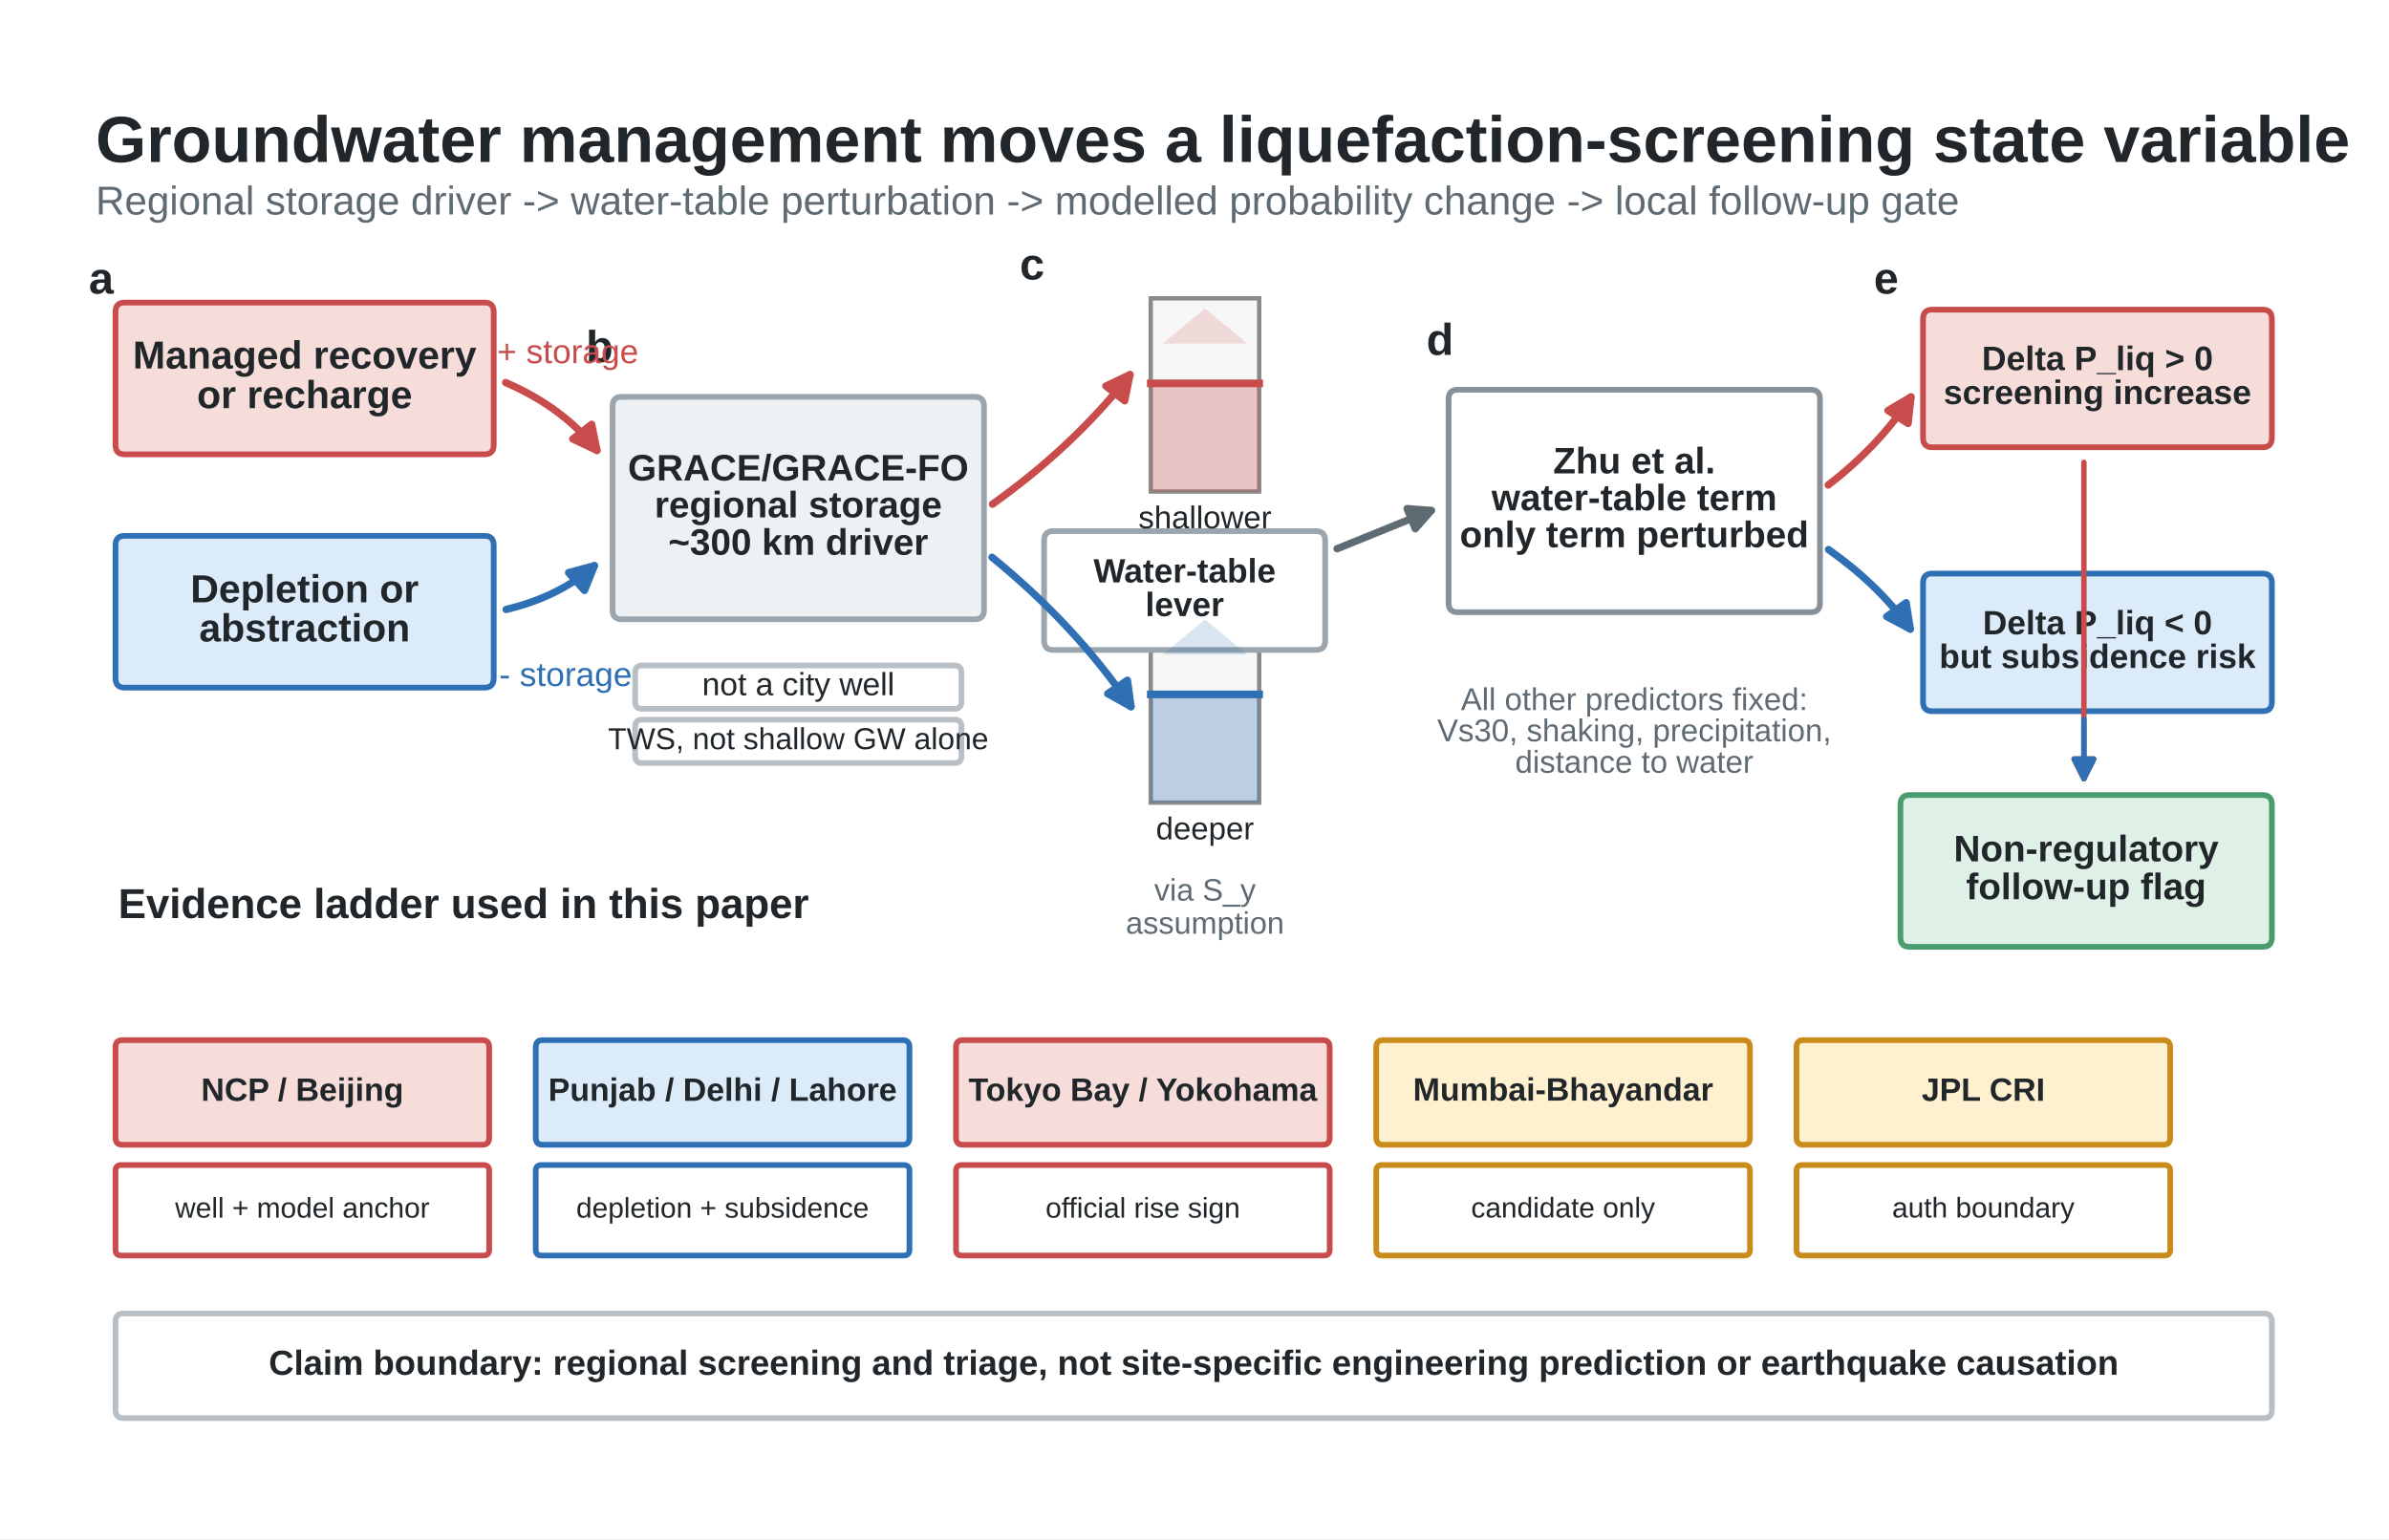
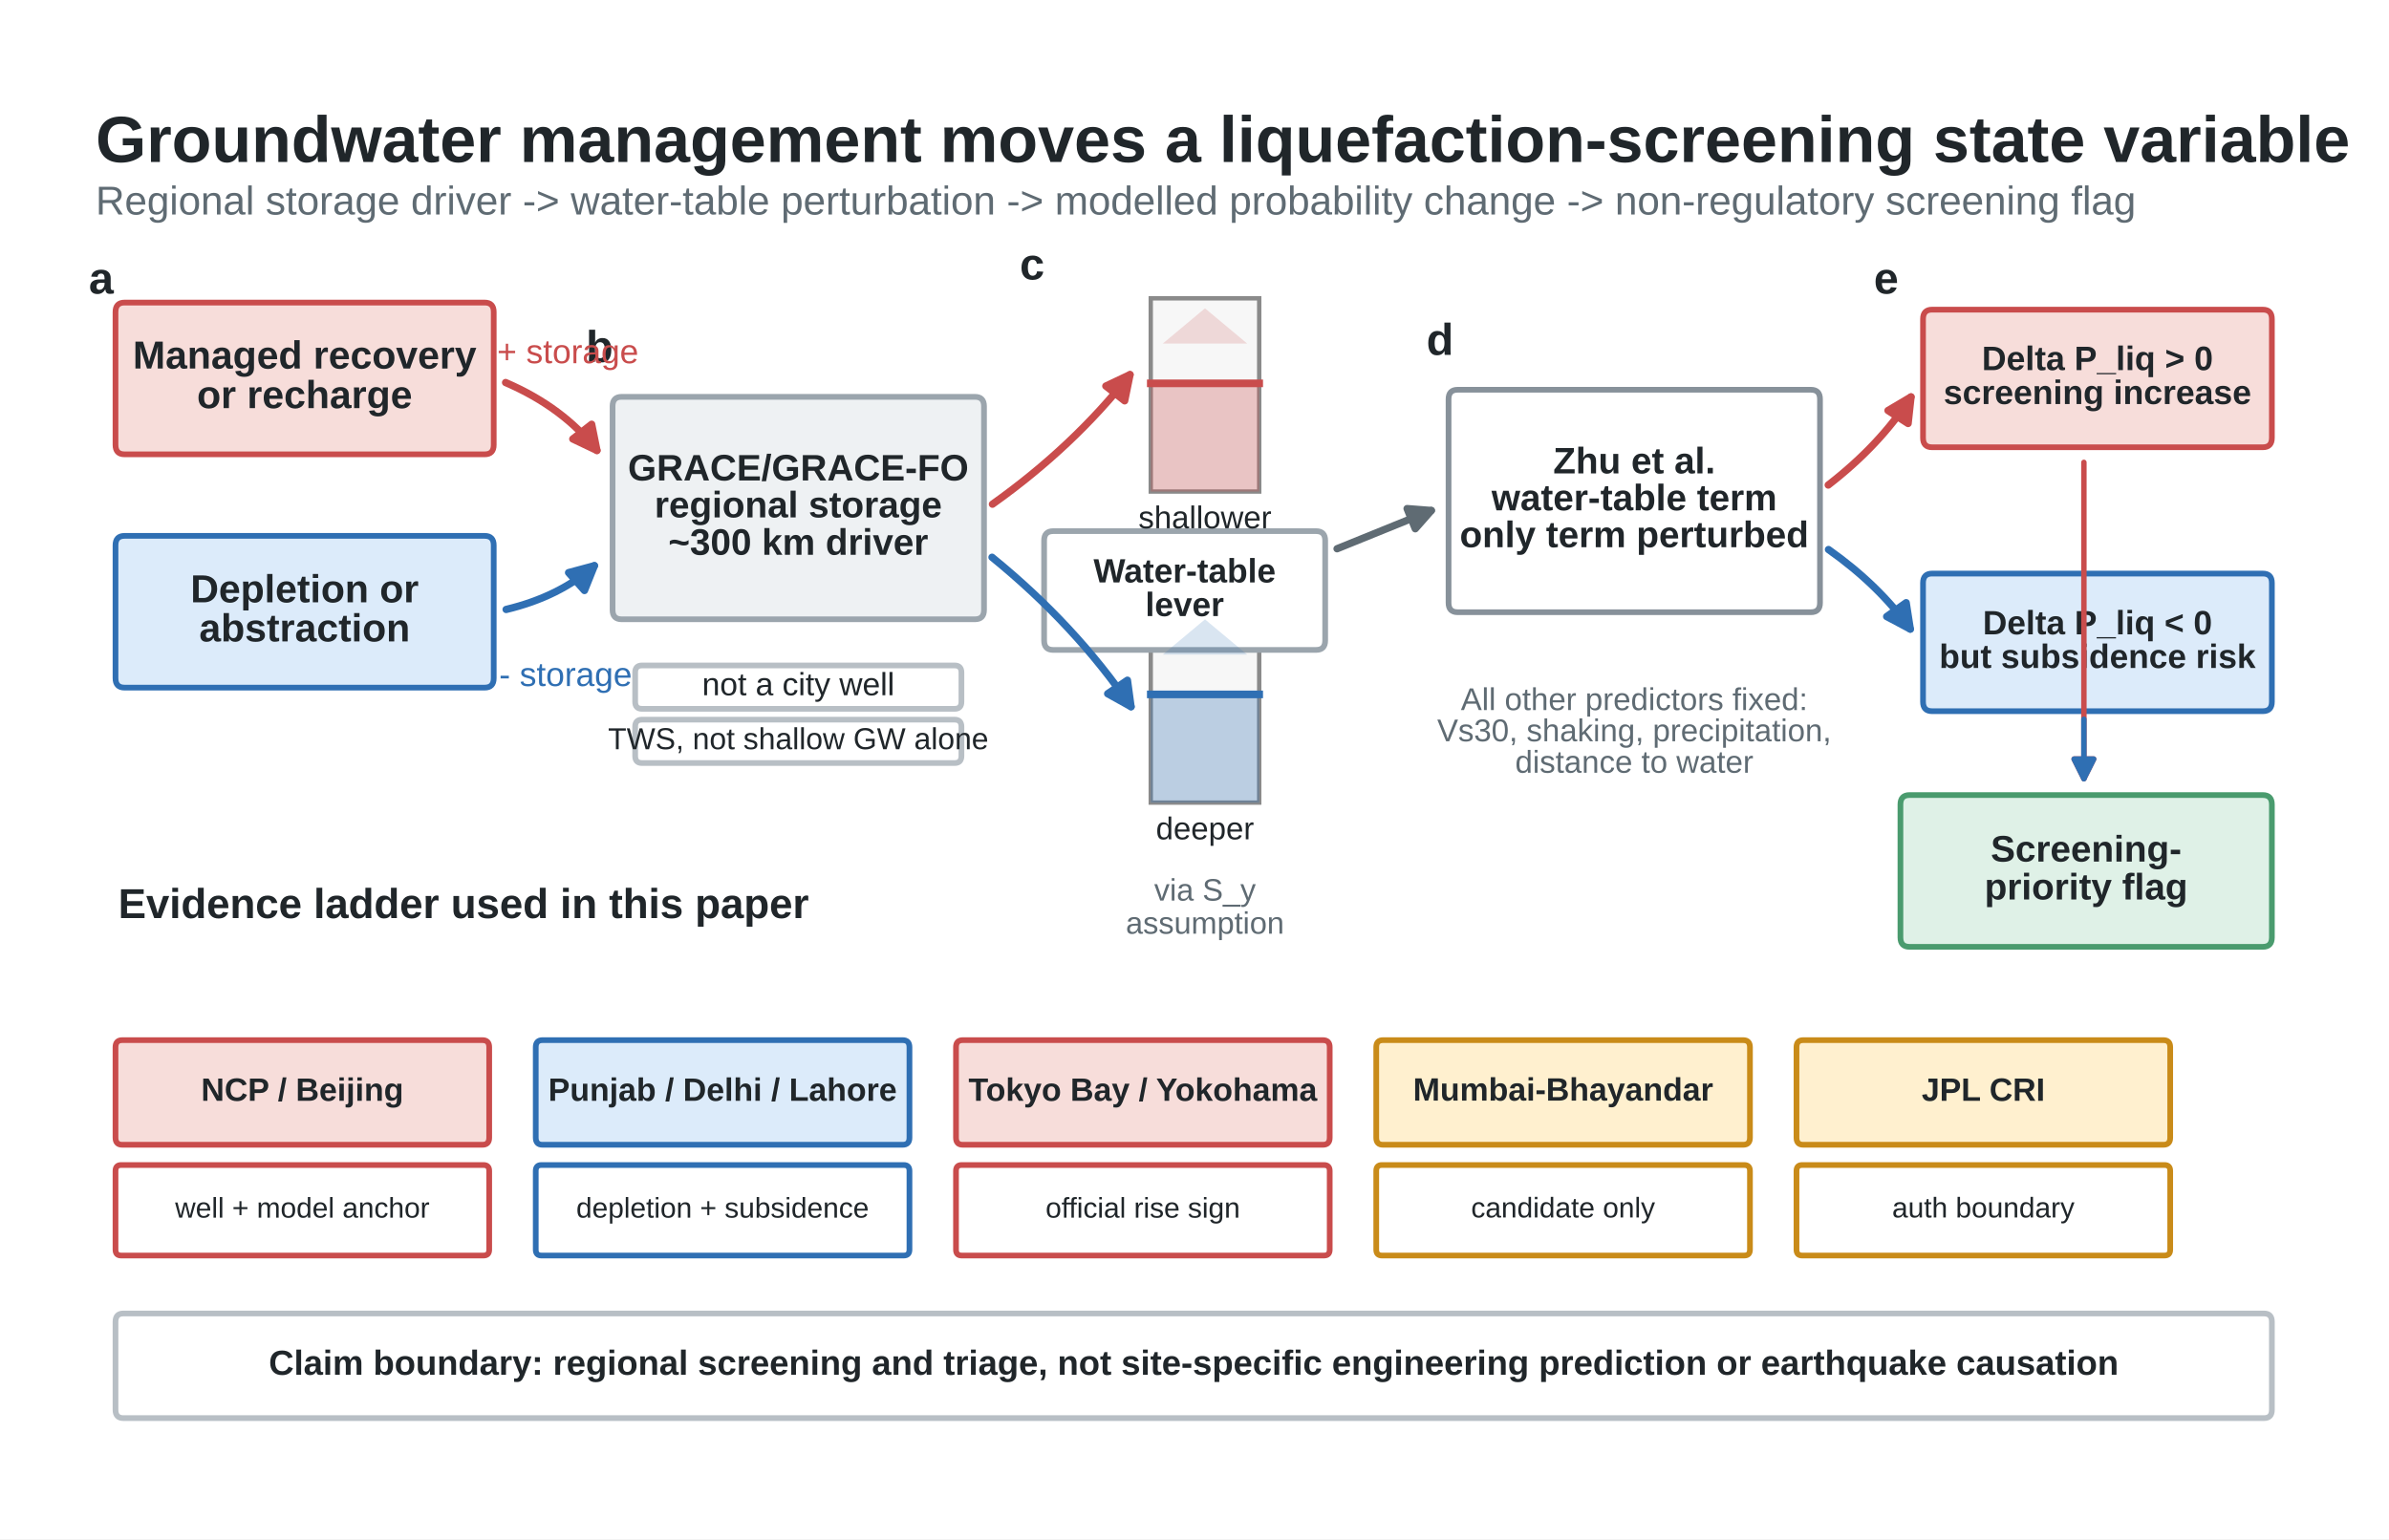
<svg xmlns="http://www.w3.org/2000/svg" width="439.554pt" height="283.284pt" viewBox="0 0 439.554 283.284" version="1.1">
  <defs>
    <style type="text/css">*{stroke-linejoin: round; stroke-linecap: butt}</style>
  </defs>
  <g id="figure_1">
    <g id="patch_1">
      <path d="M 0 283.284  L 439.554 283.284  L 439.554 0  L 0 0  z " style="fill: #ffffff" />
    </g>
    <g id="axes_1">
      <g id="patch_2">
-         <path d="M 211.729 90.467  L 231.683 90.467  L 231.683 54.905  L 211.729 54.905  z " clip-path="url(#p5f817af151)" style="fill: #f7f7f7; stroke: #8a8a8a; stroke-width: 0.8; stroke-linejoin: miter" />
+         <path d="M 211.729 90.467  L 231.683 90.467  L 231.683 54.905  L 211.729 54.905  z " clip-path="url(#p1da81ba597)" style="fill: #f7f7f7; stroke: #8a8a8a; stroke-width: 0.8; stroke-linejoin: miter" />
      </g>
      <g id="patch_3">
-         <path d="M 211.729 90.467  L 231.683 90.467  L 231.683 70.553  L 211.729 70.553  z " clip-path="url(#p5f817af151)" style="fill: #c94c4c; opacity: 0.3" />
+         <path d="M 211.729 90.467  L 231.683 90.467  L 231.683 70.553  L 211.729 70.553  z " clip-path="url(#p1da81ba597)" style="fill: #c94c4c; opacity: 0.3" />
      </g>
      <g id="patch_4">
-         <path d="M 211.729 147.714  L 231.683 147.714  L 231.683 112.151  L 211.729 112.151  z " clip-path="url(#p5f817af151)" style="fill: #f7f7f7; stroke: #8a8a8a; stroke-width: 0.8; stroke-linejoin: miter" />
+         <path d="M 211.729 147.714  L 231.683 147.714  L 231.683 112.151  L 211.729 112.151  z " clip-path="url(#p1da81ba597)" style="fill: #f7f7f7; stroke: #8a8a8a; stroke-width: 0.8; stroke-linejoin: miter" />
      </g>
      <g id="patch_5">
-         <path d="M 211.729 147.714  L 231.683 147.714  L 231.683 127.799  L 211.729 127.799  z " clip-path="url(#p5f817af151)" style="fill: #2f6fb3; opacity: 0.3" />
+         <path d="M 211.729 147.714  L 231.683 147.714  L 231.683 127.799  L 211.729 127.799  z " clip-path="url(#p1da81ba597)" style="fill: #2f6fb3; opacity: 0.3" />
      </g>
      <g id="patch_6">
-         <path d="M 22.914 83.615  L 89.178 83.615  Q 90.841 83.615 90.841 81.88  L 90.841 57.421  Q 90.841 55.686 89.178 55.686  L 22.914 55.686  Q 21.251 55.686 21.251 57.421  L 21.251 81.88  Q 21.251 83.615 22.914 83.615  z " clip-path="url(#p5f817af151)" style="fill: #f7ddda; stroke: #c94c4c; stroke-width: 1.05; stroke-linejoin: miter" />
+         <path d="M 22.914 83.615  L 89.178 83.615  Q 90.841 83.615 90.841 81.88  L 90.841 57.421  Q 90.841 55.686 89.178 55.686  L 22.914 55.686  Q 21.251 55.686 21.251 57.421  L 21.251 81.88  Q 21.251 83.615 22.914 83.615  z " clip-path="url(#p1da81ba597)" style="fill: #f7ddda; stroke: #c94c4c; stroke-width: 1.05; stroke-linejoin: miter" />
      </g>
      <g id="patch_7">
-         <path d="M 22.914 126.55  L 89.178 126.55  Q 90.841 126.55 90.841 124.815  L 90.841 100.355  Q 90.841 98.621 89.178 98.621  L 22.914 98.621  Q 21.251 98.621 21.251 100.355  L 21.251 124.815  Q 21.251 126.55 22.914 126.55  z " clip-path="url(#p5f817af151)" style="fill: #dcebfa; stroke: #2f6fb3; stroke-width: 1.05; stroke-linejoin: miter" />
+         <path d="M 22.914 126.55  L 89.178 126.55  Q 90.841 126.55 90.841 124.815  L 90.841 100.355  Q 90.841 98.621 89.178 98.621  L 22.914 98.621  Q 21.251 98.621 21.251 100.355  L 21.251 124.815  Q 21.251 126.55 22.914 126.55  z " clip-path="url(#p1da81ba597)" style="fill: #dcebfa; stroke: #2f6fb3; stroke-width: 1.05; stroke-linejoin: miter" />
      </g>
      <g id="patch_8">
-         <path d="M 114.37 113.973  L 179.387 113.973  Q 181.05 113.973 181.05 112.238  L 181.05 74.768  Q 181.05 73.033 179.387 73.033  L 114.37 73.033  Q 112.707 73.033 112.707 74.768  L 112.707 112.238  Q 112.707 113.973 114.37 113.973  z " clip-path="url(#p5f817af151)" style="fill: #eef1f3; stroke: #9ba5ad; stroke-width: 1.05; stroke-linejoin: miter" />
+         <path d="M 114.37 113.973  L 179.387 113.973  Q 181.05 113.973 181.05 112.238  L 181.05 74.768  Q 181.05 73.033 179.387 73.033  L 114.37 73.033  Q 112.707 73.033 112.707 74.768  L 112.707 112.238  Q 112.707 113.973 114.37 113.973  z " clip-path="url(#p1da81ba597)" style="fill: #eef1f3; stroke: #9ba5ad; stroke-width: 1.05; stroke-linejoin: miter" />
      </g>
      <g id="patch_9">
-         <path d="M 118.111 130.453  L 175.646 130.453  Q 176.893 130.453 176.893 129.152  L 176.893 123.774  Q 176.893 122.473 175.646 122.473  L 118.111 122.473  Q 116.864 122.473 116.864 123.774  L 116.864 129.152  Q 116.864 130.453 118.111 130.453  z " clip-path="url(#p5f817af151)" style="fill: #ffffff; stroke: #b8bfc5; stroke-width: 1.05; stroke-linejoin: miter" />
+         <path d="M 118.111 130.453  L 175.646 130.453  Q 176.893 130.453 176.893 129.152  L 176.893 123.774  Q 176.893 122.473 175.646 122.473  L 118.111 122.473  Q 116.864 122.473 116.864 123.774  L 116.864 129.152  Q 116.864 130.453 118.111 130.453  z " clip-path="url(#p1da81ba597)" style="fill: #ffffff; stroke: #b8bfc5; stroke-width: 1.05; stroke-linejoin: miter" />
      </g>
      <g id="patch_10">
-         <path d="M 118.111 140.428  L 175.646 140.428  Q 176.893 140.428 176.893 139.127  L 176.893 133.749  Q 176.893 132.448 175.646 132.448  L 118.111 132.448  Q 116.864 132.448 116.864 133.749  L 116.864 139.127  Q 116.864 140.428 118.111 140.428  z " clip-path="url(#p5f817af151)" style="fill: #ffffff; stroke: #b8bfc5; stroke-width: 1.05; stroke-linejoin: miter" />
+         <path d="M 118.111 140.428  L 175.646 140.428  Q 176.893 140.428 176.893 139.127  L 176.893 133.749  Q 176.893 132.448 175.646 132.448  L 118.111 132.448  Q 116.864 132.448 116.864 133.749  L 116.864 139.127  Q 116.864 140.428 118.111 140.428  z " clip-path="url(#p1da81ba597)" style="fill: #ffffff; stroke: #b8bfc5; stroke-width: 1.05; stroke-linejoin: miter" />
      </g>
      <g id="patch_11">
-         <path d="M 193.771 119.611  L 242.159 119.611  Q 243.822 119.611 243.822 117.876  L 243.822 99.488  Q 243.822 97.753 242.159 97.753  L 193.771 97.753  Q 192.108 97.753 192.108 99.488  L 192.108 117.876  Q 192.108 119.611 193.771 119.611  z " clip-path="url(#p5f817af151)" style="fill: #ffffff; stroke: #9ba5ad; stroke-width: 1.05; stroke-linejoin: miter" />
+         <path d="M 193.771 119.611  L 242.159 119.611  Q 243.822 119.611 243.822 117.876  L 243.822 99.488  Q 243.822 97.753 242.159 97.753  L 193.771 97.753  Q 192.108 97.753 192.108 99.488  L 192.108 117.876  Q 192.108 119.611 193.771 119.611  z " clip-path="url(#p1da81ba597)" style="fill: #ffffff; stroke: #9ba5ad; stroke-width: 1.05; stroke-linejoin: miter" />
      </g>
      <g id="patch_12">
-         <path d="M 215.321 62.729  L 221.706 57.395  L 228.092 62.729  z " clip-path="url(#p5f817af151)" style="fill: #c94c4c; opacity: 0.18; stroke: #c94c4c; stroke-linejoin: miter" />
+         <path d="M 215.321 62.729  L 221.706 57.395  L 228.092 62.729  z " clip-path="url(#p1da81ba597)" style="fill: #c94c4c; opacity: 0.18; stroke: #c94c4c; stroke-linejoin: miter" />
      </g>
      <g id="patch_13">
-         <path d="M 215.321 119.975  L 221.706 114.641  L 228.092 119.975  z " clip-path="url(#p5f817af151)" style="fill: #2f6fb3; opacity: 0.18; stroke: #2f6fb3; stroke-linejoin: miter" />
+         <path d="M 215.321 119.975  L 221.706 114.641  L 228.092 119.975  z " clip-path="url(#p1da81ba597)" style="fill: #2f6fb3; opacity: 0.18; stroke: #2f6fb3; stroke-linejoin: miter" />
      </g>
      <g id="patch_14">
-         <path d="M 268.183 112.672  L 333.2 112.672  Q 334.863 112.672 334.863 110.937  L 334.863 73.467  Q 334.863 71.732 333.2 71.732  L 268.183 71.732  Q 266.52 71.732 266.52 73.467  L 266.52 110.937  Q 266.52 112.672 268.183 112.672  z " clip-path="url(#p5f817af151)" style="fill: #ffffff; stroke: #87919a; stroke-width: 1.05; stroke-linejoin: miter" />
+         <path d="M 268.183 112.672  L 333.2 112.672  Q 334.863 112.672 334.863 110.937  L 334.863 73.467  Q 334.863 71.732 333.2 71.732  L 268.183 71.732  Q 266.52 71.732 266.52 73.467  L 266.52 110.937  Q 266.52 112.672 268.183 112.672  z " clip-path="url(#p1da81ba597)" style="fill: #ffffff; stroke: #87919a; stroke-width: 1.05; stroke-linejoin: miter" />
      </g>
      <g id="patch_15">
-         <path d="M 355.482 82.314  L 416.342 82.314  Q 418.005 82.314 418.005 80.579  L 418.005 58.722  Q 418.005 56.987 416.342 56.987  L 355.482 56.987  Q 353.819 56.987 353.819 58.722  L 353.819 80.579  Q 353.819 82.314 355.482 82.314  z " clip-path="url(#p5f817af151)" style="fill: #f7ddda; stroke: #c94c4c; stroke-width: 1.05; stroke-linejoin: miter" />
+         <path d="M 355.482 82.314  L 416.342 82.314  Q 418.005 82.314 418.005 80.579  L 418.005 58.722  Q 418.005 56.987 416.342 56.987  L 355.482 56.987  Q 353.819 56.987 353.819 58.722  L 353.819 80.579  Q 353.819 82.314 355.482 82.314  z " clip-path="url(#p1da81ba597)" style="fill: #f7ddda; stroke: #c94c4c; stroke-width: 1.05; stroke-linejoin: miter" />
      </g>
      <g id="patch_16">
-         <path d="M 355.482 130.887  L 416.342 130.887  Q 418.005 130.887 418.005 129.152  L 418.005 107.294  Q 418.005 105.56 416.342 105.56  L 355.482 105.56  Q 353.819 105.56 353.819 107.294  L 353.819 129.152  Q 353.819 130.887 355.482 130.887  z " clip-path="url(#p5f817af151)" style="fill: #dcebfa; stroke: #2f6fb3; stroke-width: 1.05; stroke-linejoin: miter" />
+         <path d="M 355.482 130.887  L 416.342 130.887  Q 418.005 130.887 418.005 129.152  L 418.005 107.294  Q 418.005 105.56 416.342 105.56  L 355.482 105.56  Q 353.819 105.56 353.819 107.294  L 353.819 129.152  Q 353.819 130.887 355.482 130.887  z " clip-path="url(#p1da81ba597)" style="fill: #dcebfa; stroke: #2f6fb3; stroke-width: 1.05; stroke-linejoin: miter" />
      </g>
      <g id="patch_17">
-         <path d="M 351.325 174.255  L 416.342 174.255  Q 418.005 174.255 418.005 172.52  L 418.005 148.061  Q 418.005 146.326 416.342 146.326  L 351.325 146.326  Q 349.662 146.326 349.662 148.061  L 349.662 172.52  Q 349.662 174.255 351.325 174.255  z " clip-path="url(#p5f817af151)" style="fill: #dff1e7; stroke: #4a9b6e; stroke-width: 1.05; stroke-linejoin: miter" />
+         <path d="M 351.325 174.255  L 416.342 174.255  Q 418.005 174.255 418.005 172.52  L 418.005 148.061  Q 418.005 146.326 416.342 146.326  L 351.325 146.326  Q 349.662 146.326 349.662 148.061  L 349.662 172.52  Q 349.662 174.255 351.325 174.255  z " clip-path="url(#p1da81ba597)" style="fill: #dff1e7; stroke: #4a9b6e; stroke-width: 1.05; stroke-linejoin: miter" />
      </g>
      <g id="patch_18">
-         <path d="M 22.498 210.684  L 88.762 210.684  Q 90.009 210.684 90.009 209.383  L 90.009 192.73  Q 90.009 191.429 88.762 191.429  L 22.498 191.429  Q 21.251 191.429 21.251 192.73  L 21.251 209.383  Q 21.251 210.684 22.498 210.684  z " clip-path="url(#p5f817af151)" style="fill: #f7ddda; stroke: #c94c4c; stroke-width: 1.05; stroke-linejoin: miter" />
+         <path d="M 22.498 210.684  L 88.762 210.684  Q 90.009 210.684 90.009 209.383  L 90.009 192.73  Q 90.009 191.429 88.762 191.429  L 22.498 191.429  Q 21.251 191.429 21.251 192.73  L 21.251 209.383  Q 21.251 210.684 22.498 210.684  z " clip-path="url(#p1da81ba597)" style="fill: #f7ddda; stroke: #c94c4c; stroke-width: 1.05; stroke-linejoin: miter" />
      </g>
      <g id="patch_19">
-         <path d="M 22.29 231.068  L 88.97 231.068  Q 90.009 231.068 90.009 229.983  L 90.009 215.498  Q 90.009 214.414 88.97 214.414  L 22.29 214.414  Q 21.251 214.414 21.251 215.498  L 21.251 229.983  Q 21.251 231.068 22.29 231.068  z " clip-path="url(#p5f817af151)" style="fill: #ffffff; stroke: #c94c4c; stroke-width: 1.05; stroke-linejoin: miter" />
+         <path d="M 22.29 231.068  L 88.97 231.068  Q 90.009 231.068 90.009 229.983  L 90.009 215.498  Q 90.009 214.414 88.97 214.414  L 22.29 214.414  Q 21.251 214.414 21.251 215.498  L 21.251 229.983  Q 21.251 231.068 22.29 231.068  z " clip-path="url(#p1da81ba597)" style="fill: #ffffff; stroke: #c94c4c; stroke-width: 1.05; stroke-linejoin: miter" />
      </g>
      <g id="patch_20">
-         <path d="M 99.82 210.684  L 166.084 210.684  Q 167.331 210.684 167.331 209.383  L 167.331 192.73  Q 167.331 191.429 166.084 191.429  L 99.82 191.429  Q 98.573 191.429 98.573 192.73  L 98.573 209.383  Q 98.573 210.684 99.82 210.684  z " clip-path="url(#p5f817af151)" style="fill: #dcebfa; stroke: #2f6fb3; stroke-width: 1.05; stroke-linejoin: miter" />
+         <path d="M 99.82 210.684  L 166.084 210.684  Q 167.331 210.684 167.331 209.383  L 167.331 192.73  Q 167.331 191.429 166.084 191.429  L 99.82 191.429  Q 98.573 191.429 98.573 192.73  L 98.573 209.383  Q 98.573 210.684 99.82 210.684  z " clip-path="url(#p1da81ba597)" style="fill: #dcebfa; stroke: #2f6fb3; stroke-width: 1.05; stroke-linejoin: miter" />
      </g>
      <g id="patch_21">
-         <path d="M 99.612 231.068  L 166.292 231.068  Q 167.331 231.068 167.331 229.983  L 167.331 215.498  Q 167.331 214.414 166.292 214.414  L 99.612 214.414  Q 98.573 214.414 98.573 215.498  L 98.573 229.983  Q 98.573 231.068 99.612 231.068  z " clip-path="url(#p5f817af151)" style="fill: #ffffff; stroke: #2f6fb3; stroke-width: 1.05; stroke-linejoin: miter" />
+         <path d="M 99.612 231.068  L 166.292 231.068  Q 167.331 231.068 167.331 229.983  L 167.331 215.498  Q 167.331 214.414 166.292 214.414  L 99.612 214.414  Q 98.573 214.414 98.573 215.498  L 98.573 229.983  Q 98.573 231.068 99.612 231.068  z " clip-path="url(#p1da81ba597)" style="fill: #ffffff; stroke: #2f6fb3; stroke-width: 1.05; stroke-linejoin: miter" />
      </g>
      <g id="patch_22">
-         <path d="M 177.142 210.684  L 243.406 210.684  Q 244.654 210.684 244.654 209.383  L 244.654 192.73  Q 244.654 191.429 243.406 191.429  L 177.142 191.429  Q 175.895 191.429 175.895 192.73  L 175.895 209.383  Q 175.895 210.684 177.142 210.684  z " clip-path="url(#p5f817af151)" style="fill: #f7ddda; stroke: #c94c4c; stroke-width: 1.05; stroke-linejoin: miter" />
+         <path d="M 177.142 210.684  L 243.406 210.684  Q 244.654 210.684 244.654 209.383  L 244.654 192.73  Q 244.654 191.429 243.406 191.429  L 177.142 191.429  Q 175.895 191.429 175.895 192.73  L 175.895 209.383  Q 175.895 210.684 177.142 210.684  z " clip-path="url(#p1da81ba597)" style="fill: #f7ddda; stroke: #c94c4c; stroke-width: 1.05; stroke-linejoin: miter" />
      </g>
      <g id="patch_23">
-         <path d="M 176.934 231.068  L 243.614 231.068  Q 244.654 231.068 244.654 229.983  L 244.654 215.498  Q 244.654 214.414 243.614 214.414  L 176.934 214.414  Q 175.895 214.414 175.895 215.498  L 175.895 229.983  Q 175.895 231.068 176.934 231.068  z " clip-path="url(#p5f817af151)" style="fill: #ffffff; stroke: #c94c4c; stroke-width: 1.05; stroke-linejoin: miter" />
+         <path d="M 176.934 231.068  L 243.614 231.068  Q 244.654 231.068 244.654 229.983  L 244.654 215.498  Q 244.654 214.414 243.614 214.414  L 176.934 214.414  Q 175.895 214.414 175.895 215.498  L 175.895 229.983  Q 175.895 231.068 176.934 231.068  z " clip-path="url(#p1da81ba597)" style="fill: #ffffff; stroke: #c94c4c; stroke-width: 1.05; stroke-linejoin: miter" />
      </g>
      <g id="patch_24">
-         <path d="M 254.464 210.684  L 320.728 210.684  Q 321.976 210.684 321.976 209.383  L 321.976 192.73  Q 321.976 191.429 320.728 191.429  L 254.464 191.429  Q 253.217 191.429 253.217 192.73  L 253.217 209.383  Q 253.217 210.684 254.464 210.684  z " clip-path="url(#p5f817af151)" style="fill: #fff0cf; stroke: #c98b19; stroke-width: 1.05; stroke-linejoin: miter" />
+         <path d="M 254.464 210.684  L 320.728 210.684  Q 321.976 210.684 321.976 209.383  L 321.976 192.73  Q 321.976 191.429 320.728 191.429  L 254.464 191.429  Q 253.217 191.429 253.217 192.73  L 253.217 209.383  Q 253.217 210.684 254.464 210.684  z " clip-path="url(#p1da81ba597)" style="fill: #fff0cf; stroke: #c98b19; stroke-width: 1.05; stroke-linejoin: miter" />
      </g>
      <g id="patch_25">
-         <path d="M 254.256 231.068  L 320.936 231.068  Q 321.976 231.068 321.976 229.983  L 321.976 215.498  Q 321.976 214.414 320.936 214.414  L 254.256 214.414  Q 253.217 214.414 253.217 215.498  L 253.217 229.983  Q 253.217 231.068 254.256 231.068  z " clip-path="url(#p5f817af151)" style="fill: #ffffff; stroke: #c98b19; stroke-width: 1.05; stroke-linejoin: miter" />
+         <path d="M 254.256 231.068  L 320.936 231.068  Q 321.976 231.068 321.976 229.983  L 321.976 215.498  Q 321.976 214.414 320.936 214.414  L 254.256 214.414  Q 253.217 214.414 253.217 215.498  L 253.217 229.983  Q 253.217 231.068 254.256 231.068  z " clip-path="url(#p1da81ba597)" style="fill: #ffffff; stroke: #c98b19; stroke-width: 1.05; stroke-linejoin: miter" />
      </g>
      <g id="patch_26">
-         <path d="M 331.786 210.684  L 398.051 210.684  Q 399.298 210.684 399.298 209.383  L 399.298 192.73  Q 399.298 191.429 398.051 191.429  L 331.786 191.429  Q 330.539 191.429 330.539 192.73  L 330.539 209.383  Q 330.539 210.684 331.786 210.684  z " clip-path="url(#p5f817af151)" style="fill: #fff0cf; stroke: #c98b19; stroke-width: 1.05; stroke-linejoin: miter" />
+         <path d="M 331.786 210.684  L 398.051 210.684  Q 399.298 210.684 399.298 209.383  L 399.298 192.73  Q 399.298 191.429 398.051 191.429  L 331.786 191.429  Q 330.539 191.429 330.539 192.73  L 330.539 209.383  Q 330.539 210.684 331.786 210.684  z " clip-path="url(#p1da81ba597)" style="fill: #fff0cf; stroke: #c98b19; stroke-width: 1.05; stroke-linejoin: miter" />
      </g>
      <g id="patch_27">
-         <path d="M 331.579 231.068  L 398.258 231.068  Q 399.298 231.068 399.298 229.983  L 399.298 215.498  Q 399.298 214.414 398.258 214.414  L 331.579 214.414  Q 330.539 214.414 330.539 215.498  L 330.539 229.983  Q 330.539 231.068 331.579 231.068  z " clip-path="url(#p5f817af151)" style="fill: #ffffff; stroke: #c98b19; stroke-width: 1.05; stroke-linejoin: miter" />
+         <path d="M 331.579 231.068  L 398.258 231.068  Q 399.298 231.068 399.298 229.983  L 399.298 215.498  Q 399.298 214.414 398.258 214.414  L 331.579 214.414  Q 330.539 214.414 330.539 215.498  L 330.539 229.983  Q 330.539 231.068 331.579 231.068  z " clip-path="url(#p1da81ba597)" style="fill: #ffffff; stroke: #c98b19; stroke-width: 1.05; stroke-linejoin: miter" />
      </g>
      <g id="patch_28">
-         <path d="M 22.706 260.992  L 416.55 260.992  Q 418.005 260.992 418.005 259.474  L 418.005 243.254  Q 418.005 241.736 416.55 241.736  L 22.706 241.736  Q 21.251 241.736 21.251 243.254  L 21.251 259.474  Q 21.251 260.992 22.706 260.992  z " clip-path="url(#p5f817af151)" style="fill: #ffffff; stroke: #b8bfc5; stroke-width: 1.05; stroke-linejoin: miter" />
+         <path d="M 22.706 260.992  L 416.55 260.992  Q 418.005 260.992 418.005 259.474  L 418.005 243.254  Q 418.005 241.736 416.55 241.736  L 22.706 241.736  Q 21.251 241.736 21.251 243.254  L 21.251 259.474  Q 21.251 260.992 22.706 260.992  z " clip-path="url(#p1da81ba597)" style="fill: #ffffff; stroke: #b8bfc5; stroke-width: 1.05; stroke-linejoin: miter" />
      </g>
      <g id="text_1">
        <text style="font-weight: 700; font-size: 12px; font-family: 'Arial', 'Helvetica', 'DejaVu Sans', sans-serif; text-anchor: start; fill: #20262a" x="17.593" y="29.814" transform="rotate(-0 17.59275 29.81351)">Groundwater management moves a liquefaction-screening state variable</text>
      </g>
      <g id="text_2">
-         <text style="font-size: 7.4px; font-family: 'Arial', 'Helvetica', 'DejaVu Sans', sans-serif; text-anchor: start; fill: #5f6b73" x="17.593" y="39.475" transform="rotate(-0 17.59275 39.47537)">Regional storage driver -&gt; water-table perturbation -&gt; modelled probability change -&gt; local follow-up gate</text>
+         <text style="font-size: 7.4px; font-family: 'Arial', 'Helvetica', 'DejaVu Sans', sans-serif; text-anchor: start; fill: #5f6b73" x="17.593" y="39.475" transform="rotate(-0 17.59275 39.47537)">Regional storage driver -&gt; water-table perturbation -&gt; modelled probability change -&gt; non-regulatory screening flag</text>
      </g>
      <g id="text_3">
        <text style="font-weight: 700; font-size: 7.2px; font-family: 'Arial', 'Helvetica', 'DejaVu Sans', sans-serif; fill: #20262a" transform="translate(24.43399 67.82588)">Managed recovery</text>
        <text style="font-weight: 700; font-size: 7.2px; font-family: 'Arial', 'Helvetica', 'DejaVu Sans', sans-serif; fill: #20262a" transform="translate(36.23805 75.11332)">or recharge</text>
      </g>
      <g id="text_4">
        <text style="font-weight: 700; font-size: 7.2px; font-family: 'Arial', 'Helvetica', 'DejaVu Sans', sans-serif; fill: #20262a" transform="translate(35.04668 110.8551)">Depletion or</text>
        <text style="font-weight: 700; font-size: 7.2px; font-family: 'Arial', 'Helvetica', 'DejaVu Sans', sans-serif; fill: #20262a" transform="translate(36.64305 118.048)">abstraction</text>
      </g>
      <g id="text_5">
        <text style="font-weight: 700; font-size: 6.8px; font-family: 'Arial', 'Helvetica', 'DejaVu Sans', sans-serif; fill: #20262a" transform="translate(115.5231 88.42782)">GRACE/GRACE-FO</text>
        <text style="font-weight: 700; font-size: 6.8px; font-family: 'Arial', 'Helvetica', 'DejaVu Sans', sans-serif; fill: #20262a" transform="translate(120.4292 95.22115)">regional storage</text>
        <text style="font-weight: 700; font-size: 6.8px; font-family: 'Arial', 'Helvetica', 'DejaVu Sans', sans-serif; fill: #20262a" transform="translate(122.9681 102.1037)">~300 km driver</text>
      </g>
      <g id="text_6">
        <text style="font-size: 5.9px; font-family: 'Arial', 'Helvetica', 'DejaVu Sans', sans-serif; text-anchor: middle; fill: #20262a" x="146.879" y="127.954" transform="rotate(-0 146.8786 127.9537)">not a city well</text>
      </g>
      <g id="text_7">
        <text style="font-size: 5.6px; font-family: 'Arial', 'Helvetica', 'DejaVu Sans', sans-serif; text-anchor: middle; fill: #20262a" x="146.879" y="137.885" transform="rotate(-0 146.8786 137.8855)">TWS, not shallow GW alone</text>
      </g>
      <g id="text_8">
        <text style="font-weight: 700; font-size: 6.2px; font-family: 'Arial', 'Helvetica', 'DejaVu Sans', sans-serif; fill: #20262a" transform="translate(201.2017 107.1922)">Water-table</text>
        <text style="font-weight: 700; font-size: 6.2px; font-family: 'Arial', 'Helvetica', 'DejaVu Sans', sans-serif; fill: #20262a" transform="translate(210.7255 113.3861)">lever</text>
      </g>
      <g id="line2d_1">
-         <path d="M 211.729 70.553  L 231.683 70.553  " clip-path="url(#p5f817af151)" style="fill: none; stroke: #c94c4c; stroke-width: 1.4; stroke-linecap: square" />
+         <path d="M 211.729 70.553  L 231.683 70.553  " clip-path="url(#p1da81ba597)" style="fill: none; stroke: #c94c4c; stroke-width: 1.4; stroke-linecap: square" />
      </g>
      <g id="text_9">
        <text style="font-size: 5.8px; font-family: 'Arial', 'Helvetica', 'DejaVu Sans', sans-serif; text-anchor: middle; fill: #20262a" x="221.706" y="97.221" transform="rotate(-0 221.7064 97.22094)">shallower</text>
      </g>
      <g id="line2d_2">
-         <path d="M 211.729 127.799  L 231.683 127.799  " clip-path="url(#p5f817af151)" style="fill: none; stroke: #2f6fb3; stroke-width: 1.4; stroke-linecap: square" />
+         <path d="M 211.729 127.799  L 231.683 127.799  " clip-path="url(#p1da81ba597)" style="fill: none; stroke: #2f6fb3; stroke-width: 1.4; stroke-linecap: square" />
      </g>
      <g id="text_10">
        <text style="font-size: 5.8px; font-family: 'Arial', 'Helvetica', 'DejaVu Sans', sans-serif; text-anchor: middle; fill: #20262a" x="221.706" y="154.467" transform="rotate(-0 221.7064 154.4672)">deeper</text>
      </g>
      <g id="text_11">
        <text style="font-size: 5.7px; font-family: 'Arial', 'Helvetica', 'DejaVu Sans', sans-serif; fill: #5f6b73" transform="translate(212.3606 165.7409)">via S_y</text>
        <text style="font-size: 5.7px; font-family: 'Arial', 'Helvetica', 'DejaVu Sans', sans-serif; fill: #5f6b73" transform="translate(207.1331 171.8365)">assumption</text>
      </g>
      <g id="text_12">
        <text style="font-weight: 700; font-size: 6.8px; font-family: 'Arial', 'Helvetica', 'DejaVu Sans', sans-serif; fill: #20262a" transform="translate(285.7695 87.12677)">Zhu et al.</text>
        <text style="font-weight: 700; font-size: 6.8px; font-family: 'Arial', 'Helvetica', 'DejaVu Sans', sans-serif; fill: #20262a" transform="translate(274.4289 93.9201)">water-table term</text>
        <text style="font-weight: 700; font-size: 6.8px; font-family: 'Arial', 'Helvetica', 'DejaVu Sans', sans-serif; fill: #20262a" transform="translate(268.5772 100.7134)">only term perturbed</text>
      </g>
      <g id="text_13">
        <text style="font-size: 5.8px; font-family: 'Arial', 'Helvetica', 'DejaVu Sans', sans-serif; fill: #5f6b73" transform="translate(268.779 130.6853)">All other predictors fixed:</text>
        <text style="font-size: 5.8px; font-family: 'Arial', 'Helvetica', 'DejaVu Sans', sans-serif; fill: #5f6b73" transform="translate(264.4222 136.4237)">Vs30, shaking, precipitation,</text>
        <text style="font-size: 5.8px; font-family: 'Arial', 'Helvetica', 'DejaVu Sans', sans-serif; fill: #5f6b73" transform="translate(278.77 142.2111)">distance to water</text>
      </g>
      <g id="text_14">
        <text style="font-weight: 700; font-size: 6.25px; font-family: 'Arial', 'Helvetica', 'DejaVu Sans', sans-serif; fill: #20262a" transform="translate(364.6359 68.11546)">Delta P_liq &gt; 0</text>
        <text style="font-weight: 700; font-size: 6.25px; font-family: 'Arial', 'Helvetica', 'DejaVu Sans', sans-serif; fill: #20262a" transform="translate(357.5998 74.36226)">screening increase</text>
      </g>
      <g id="text_15">
        <text style="font-weight: 700; font-size: 6.2px; font-family: 'Arial', 'Helvetica', 'DejaVu Sans', sans-serif; fill: #20262a" transform="translate(364.8061 116.741)">Delta P_liq &lt; 0</text>
        <text style="font-weight: 700; font-size: 6.2px; font-family: 'Arial', 'Helvetica', 'DejaVu Sans', sans-serif; fill: #20262a" transform="translate(356.8004 122.9378)">but subsidence risk</text>
      </g>
      <g id="text_16">
-         <text style="font-weight: 700; font-size: 6.8px; font-family: 'Arial', 'Helvetica', 'DejaVu Sans', sans-serif; fill: #20262a" transform="translate(359.4669 158.5208)">Non-regulatory</text>
-         <text style="font-weight: 700; font-size: 6.8px; font-family: 'Arial', 'Helvetica', 'DejaVu Sans', sans-serif; fill: #20262a" transform="translate(361.7402 165.4962)">follow-up flag</text>
+         <text style="font-weight: 700; font-size: 6.8px; font-family: 'Arial', 'Helvetica', 'DejaVu Sans', sans-serif; fill: #20262a" transform="translate(366.2632 158.5622)">Screening-</text>
+         <text style="font-weight: 700; font-size: 6.8px; font-family: 'Arial', 'Helvetica', 'DejaVu Sans', sans-serif; fill: #20262a" transform="translate(365.1327 165.5376)">priority flag</text>
      </g>
      <g id="text_17">
        <text style="font-weight: 700; font-size: 7.7px; font-family: 'Arial', 'Helvetica', 'DejaVu Sans', sans-serif; text-anchor: start; fill: #20262a" x="21.75" y="168.964" transform="rotate(-0 21.74985 168.9641)">Evidence ladder used in this paper</text>
      </g>
      <g id="text_18">
        <text style="font-weight: 700; font-size: 5.95px; font-family: 'Arial', 'Helvetica', 'DejaVu Sans', sans-serif; text-anchor: middle; fill: #20262a" x="55.63" y="202.596" transform="rotate(-0 55.63021 202.5963)">NCP / Beijing</text>
      </g>
      <g id="text_19">
        <text style="font-size: 5.25px; font-family: 'Arial', 'Helvetica', 'DejaVu Sans', sans-serif; text-anchor: middle; fill: #20262a" x="55.63" y="224.098" transform="rotate(-0 55.63021 224.0981)">well + model anchor</text>
      </g>
      <g id="text_20">
        <text style="font-weight: 700; font-size: 5.95px; font-family: 'Arial', 'Helvetica', 'DejaVu Sans', sans-serif; text-anchor: middle; fill: #20262a" x="132.952" y="202.596" transform="rotate(-0 132.9523 202.5963)">Punjab / Delhi / Lahore</text>
      </g>
      <g id="text_21">
        <text style="font-size: 5.25px; font-family: 'Arial', 'Helvetica', 'DejaVu Sans', sans-serif; text-anchor: middle; fill: #20262a" x="132.952" y="224.098" transform="rotate(-0 132.9523 224.0981)">depletion + subsidence</text>
      </g>
      <g id="text_22">
        <text style="font-weight: 700; font-size: 5.95px; font-family: 'Arial', 'Helvetica', 'DejaVu Sans', sans-serif; text-anchor: middle; fill: #20262a" x="210.274" y="202.596" transform="rotate(-0 210.2743 202.5963)">Tokyo Bay / Yokohama</text>
      </g>
      <g id="text_23">
        <text style="font-size: 5.25px; font-family: 'Arial', 'Helvetica', 'DejaVu Sans', sans-serif; text-anchor: middle; fill: #20262a" x="210.274" y="224.099" transform="rotate(-0 210.2743 224.0993)">official rise sign</text>
      </g>
      <g id="text_24">
        <text style="font-weight: 700; font-size: 5.95px; font-family: 'Arial', 'Helvetica', 'DejaVu Sans', sans-serif; text-anchor: middle; fill: #20262a" x="287.596" y="202.56" transform="rotate(-0 287.5964 202.56)">Mumbai-Bhayandar</text>
      </g>
      <g id="text_25">
        <text style="font-size: 5.25px; font-family: 'Arial', 'Helvetica', 'DejaVu Sans', sans-serif; text-anchor: middle; fill: #20262a" x="287.596" y="224.067" transform="rotate(-0 287.5964 224.0673)">candidate only</text>
      </g>
      <g id="text_26">
        <text style="font-weight: 700; font-size: 5.95px; font-family: 'Arial', 'Helvetica', 'DejaVu Sans', sans-serif; text-anchor: middle; fill: #20262a" x="364.918" y="202.599" transform="rotate(-0 364.9185 202.599)">JPL CRI</text>
      </g>
      <g id="text_27">
        <text style="font-size: 5.25px; font-family: 'Arial', 'Helvetica', 'DejaVu Sans', sans-serif; text-anchor: middle; fill: #20262a" x="364.918" y="224.067" transform="rotate(-0 364.9185 224.0673)">auth boundary</text>
      </g>
      <g id="text_28">
        <text style="font-weight: 700; font-size: 6.4px; font-family: 'Arial', 'Helvetica', 'DejaVu Sans', sans-serif; text-anchor: middle; fill: #20262a" x="219.628" y="253.02" transform="rotate(-0 219.6278 253.02)">Claim boundary: regional screening and triage, not site-specific engineering prediction or earthquake causation</text>
      </g>
      <g id="text_29">
        <text style="font-weight: 700; font-size: 8.2px; font-family: 'Arial', 'Helvetica', 'DejaVu Sans', sans-serif; text-anchor: start; fill: #20262a" x="16.346" y="54.038" transform="rotate(-0 16.34562 54.03786)">a</text>
      </g>
      <g id="text_30">
        <text style="font-weight: 700; font-size: 8.2px; font-family: 'Arial', 'Helvetica', 'DejaVu Sans', sans-serif; text-anchor: start; fill: #20262a" x="107.802" y="66.615" transform="rotate(-0 107.8018 66.61469)">b</text>
      </g>
      <g id="text_31">
        <text style="font-weight: 700; font-size: 8.2px; font-family: 'Arial', 'Helvetica', 'DejaVu Sans', sans-serif; text-anchor: start; fill: #20262a" x="187.618" y="51.436" transform="rotate(-0 187.6181 51.43576)">c</text>
      </g>
      <g id="text_32">
        <text style="font-weight: 700; font-size: 8.2px; font-family: 'Arial', 'Helvetica', 'DejaVu Sans', sans-serif; text-anchor: start; fill: #20262a" x="262.446" y="65.314" transform="rotate(-0 262.4459 65.31364)">d</text>
      </g>
      <g id="text_33">
        <text style="font-weight: 700; font-size: 8.2px; font-family: 'Arial', 'Helvetica', 'DejaVu Sans', sans-serif; text-anchor: start; fill: #20262a" x="344.757" y="54.038" transform="rotate(-0 344.7565 54.03786)">e</text>
      </g>
      <g id="patch_29">
-         <path d="M 93.026 70.404  Q 103.645 74.979 109.832 82.905  " clip-path="url(#p5f817af151)" style="fill: none; stroke: #c94c4c; stroke-width: 1.35; stroke-linecap: round" />
-         <path d="M 108.859 78.083  L 109.832 82.905  L 105.39 80.79  z " clip-path="url(#p5f817af151)" style="fill: #c94c4c; stroke: #c94c4c; stroke-width: 1.35; stroke-linecap: round" />
+         <path d="M 93.026 70.404  Q 103.645 74.979 109.832 82.905  " clip-path="url(#p1da81ba597)" style="fill: none; stroke: #c94c4c; stroke-width: 1.35; stroke-linecap: round" />
+         <path d="M 108.859 78.083  L 109.832 82.905  L 105.39 80.79  z " clip-path="url(#p1da81ba597)" style="fill: #c94c4c; stroke: #c94c4c; stroke-width: 1.35; stroke-linecap: round" />
      </g>
      <g id="patch_30">
-         <path d="M 93.126 112.165  Q 102.945 109.812 109.365 104.11  " clip-path="url(#p5f817af151)" style="fill: none; stroke: #2f6fb3; stroke-width: 1.35; stroke-linecap: round" />
-         <path d="M 104.614 105.387  L 109.365 104.11  L 107.536 108.676  z " clip-path="url(#p5f817af151)" style="fill: #2f6fb3; stroke: #2f6fb3; stroke-width: 1.35; stroke-linecap: round" />
+         <path d="M 93.126 112.165  Q 102.945 109.812 109.365 104.11  " clip-path="url(#p1da81ba597)" style="fill: none; stroke: #2f6fb3; stroke-width: 1.35; stroke-linecap: round" />
+         <path d="M 104.614 105.387  L 109.365 104.11  L 107.536 108.676  z " clip-path="url(#p1da81ba597)" style="fill: #2f6fb3; stroke: #2f6fb3; stroke-width: 1.35; stroke-linecap: round" />
      </g>
      <g id="patch_31">
-         <path d="M 182.606 92.789  Q 197.531 82.168 207.913 68.948  " clip-path="url(#p5f817af151)" style="fill: none; stroke: #c94c4c; stroke-width: 1.35; stroke-linecap: round" />
-         <path d="M 203.465 71.05  L 207.913 68.948  L 206.926 73.767  z " clip-path="url(#p5f817af151)" style="fill: #c94c4c; stroke: #c94c4c; stroke-width: 1.35; stroke-linecap: round" />
+         <path d="M 182.606 92.789  Q 197.531 82.168 207.913 68.948  " clip-path="url(#p1da81ba597)" style="fill: none; stroke: #c94c4c; stroke-width: 1.35; stroke-linecap: round" />
+         <path d="M 203.465 71.05  L 207.913 68.948  L 206.926 73.767  z " clip-path="url(#p1da81ba597)" style="fill: #c94c4c; stroke: #c94c4c; stroke-width: 1.35; stroke-linecap: round" />
      </g>
      <g id="patch_32">
-         <path d="M 182.526 102.56  Q 197.828 115.015 208.101 130.063  " clip-path="url(#p5f817af151)" style="fill: none; stroke: #2f6fb3; stroke-width: 1.35; stroke-linecap: round" />
-         <path d="M 207.437 125.189  L 208.101 130.063  L 203.803 127.67  z " clip-path="url(#p5f817af151)" style="fill: #2f6fb3; stroke: #2f6fb3; stroke-width: 1.35; stroke-linecap: round" />
+         <path d="M 182.526 102.56  Q 197.828 115.015 208.101 130.063  " clip-path="url(#p1da81ba597)" style="fill: none; stroke: #2f6fb3; stroke-width: 1.35; stroke-linecap: round" />
+         <path d="M 207.437 125.189  L 208.101 130.063  L 203.803 127.67  z " clip-path="url(#p1da81ba597)" style="fill: #2f6fb3; stroke: #2f6fb3; stroke-width: 1.35; stroke-linecap: round" />
      </g>
      <g id="patch_33">
-         <path d="M 246.01 100.99  Q 255.38 97.189 263.352 93.955  " clip-path="url(#p5f817af151)" style="fill: none; stroke: #5f6b73; stroke-width: 1.35; stroke-linecap: round" />
-         <path d="M 258.893 93.605  L 263.352 93.955  L 260.397 97.312  z " clip-path="url(#p5f817af151)" style="fill: #5f6b73; stroke: #5f6b73; stroke-width: 1.35; stroke-linecap: round" />
+         <path d="M 246.01 100.99  Q 255.38 97.189 263.352 93.955  " clip-path="url(#p1da81ba597)" style="fill: none; stroke: #5f6b73; stroke-width: 1.35; stroke-linecap: round" />
+         <path d="M 258.893 93.605  L 263.352 93.955  L 260.397 97.312  z " clip-path="url(#p1da81ba597)" style="fill: #5f6b73; stroke: #5f6b73; stroke-width: 1.35; stroke-linecap: round" />
      </g>
      <g id="patch_34">
-         <path d="M 336.38 89.264  Q 345.903 81.898 351.608 73.049  " clip-path="url(#p5f817af151)" style="fill: none; stroke: #c94c4c; stroke-width: 1.35; stroke-linecap: round" />
-         <path d="M 347.375 75.555  L 351.608 73.049  L 351.073 77.939  z " clip-path="url(#p5f817af151)" style="fill: #c94c4c; stroke: #c94c4c; stroke-width: 1.35; stroke-linecap: round" />
+         <path d="M 336.38 89.264  Q 345.903 81.898 351.608 73.049  " clip-path="url(#p1da81ba597)" style="fill: none; stroke: #c94c4c; stroke-width: 1.35; stroke-linecap: round" />
+         <path d="M 347.375 75.555  L 351.608 73.049  L 351.073 77.939  z " clip-path="url(#p1da81ba597)" style="fill: #c94c4c; stroke: #c94c4c; stroke-width: 1.35; stroke-linecap: round" />
      </g>
      <g id="patch_35">
-         <path d="M 336.427 101.137  Q 345.74 107.718 351.476 115.78  " clip-path="url(#p5f817af151)" style="fill: none; stroke: #2f6fb3; stroke-width: 1.35; stroke-linecap: round" />
-         <path d="M 350.717 110.92  L 351.476 115.78  L 347.132 113.471  z " clip-path="url(#p5f817af151)" style="fill: #2f6fb3; stroke: #2f6fb3; stroke-width: 1.35; stroke-linecap: round" />
+         <path d="M 336.427 101.137  Q 345.74 107.718 351.476 115.78  " clip-path="url(#p1da81ba597)" style="fill: none; stroke: #2f6fb3; stroke-width: 1.35; stroke-linecap: round" />
+         <path d="M 350.717 110.92  L 351.476 115.78  L 347.132 113.471  z " clip-path="url(#p1da81ba597)" style="fill: #2f6fb3; stroke: #2f6fb3; stroke-width: 1.35; stroke-linecap: round" />
      </g>
      <g id="patch_36">
-         <path d="M 383.418 85.093  Q 383.418 114.751 383.418 143.292  " clip-path="url(#p5f817af151)" style="fill: none; stroke: #c94c4c; stroke-linecap: round" />
-         <path d="M 385.218 139.692  L 383.418 143.292  L 381.618 139.692  z " clip-path="url(#p5f817af151)" style="fill: #c94c4c; stroke: #c94c4c; stroke-linecap: round" />
+         <path d="M 383.418 85.093  Q 383.418 114.751 383.418 143.292  " clip-path="url(#p1da81ba597)" style="fill: none; stroke: #c94c4c; stroke-linecap: round" />
+         <path d="M 385.218 139.692  L 383.418 143.292  L 381.618 139.692  z " clip-path="url(#p1da81ba597)" style="fill: #c94c4c; stroke: #c94c4c; stroke-linecap: round" />
      </g>
      <g id="patch_37">
-         <path d="M 383.418 132.368  Q 383.418 138.391 383.418 143.295  " clip-path="url(#p5f817af151)" style="fill: none; stroke: #2f6fb3; stroke-linecap: round" />
-         <path d="M 385.218 139.695  L 383.418 143.295  L 381.618 139.695  z " clip-path="url(#p5f817af151)" style="fill: #2f6fb3; stroke: #2f6fb3; stroke-linecap: round" />
+         <path d="M 383.418 132.368  Q 383.418 138.391 383.418 143.295  " clip-path="url(#p1da81ba597)" style="fill: none; stroke: #2f6fb3; stroke-linecap: round" />
+         <path d="M 385.218 139.695  L 383.418 143.295  L 381.618 139.695  z " clip-path="url(#p1da81ba597)" style="fill: #2f6fb3; stroke: #2f6fb3; stroke-linecap: round" />
      </g>
      <g id="text_34">
        <text style="font-size: 6.2px; font-family: 'Arial', 'Helvetica', 'DejaVu Sans', sans-serif; text-anchor: middle; fill: #c94c4c" x="104.476" y="66.844" transform="rotate(-0 104.4761 66.84378)">+ storage</text>
      </g>
      <g id="text_35">
        <text style="font-size: 6.2px; font-family: 'Arial', 'Helvetica', 'DejaVu Sans', sans-serif; text-anchor: middle; fill: #2f6fb3" x="104.06" y="126.258" transform="rotate(-0 104.0604 126.2585)">- storage</text>
      </g>
    </g>
  </g>
  <defs>
-     <clipPath id="p5f817af151">
+     <clipPath id="p1da81ba597">
      <rect x="7.2" y="7.2" width="415.71" height="268.884" />
    </clipPath>
  </defs>
</svg>
